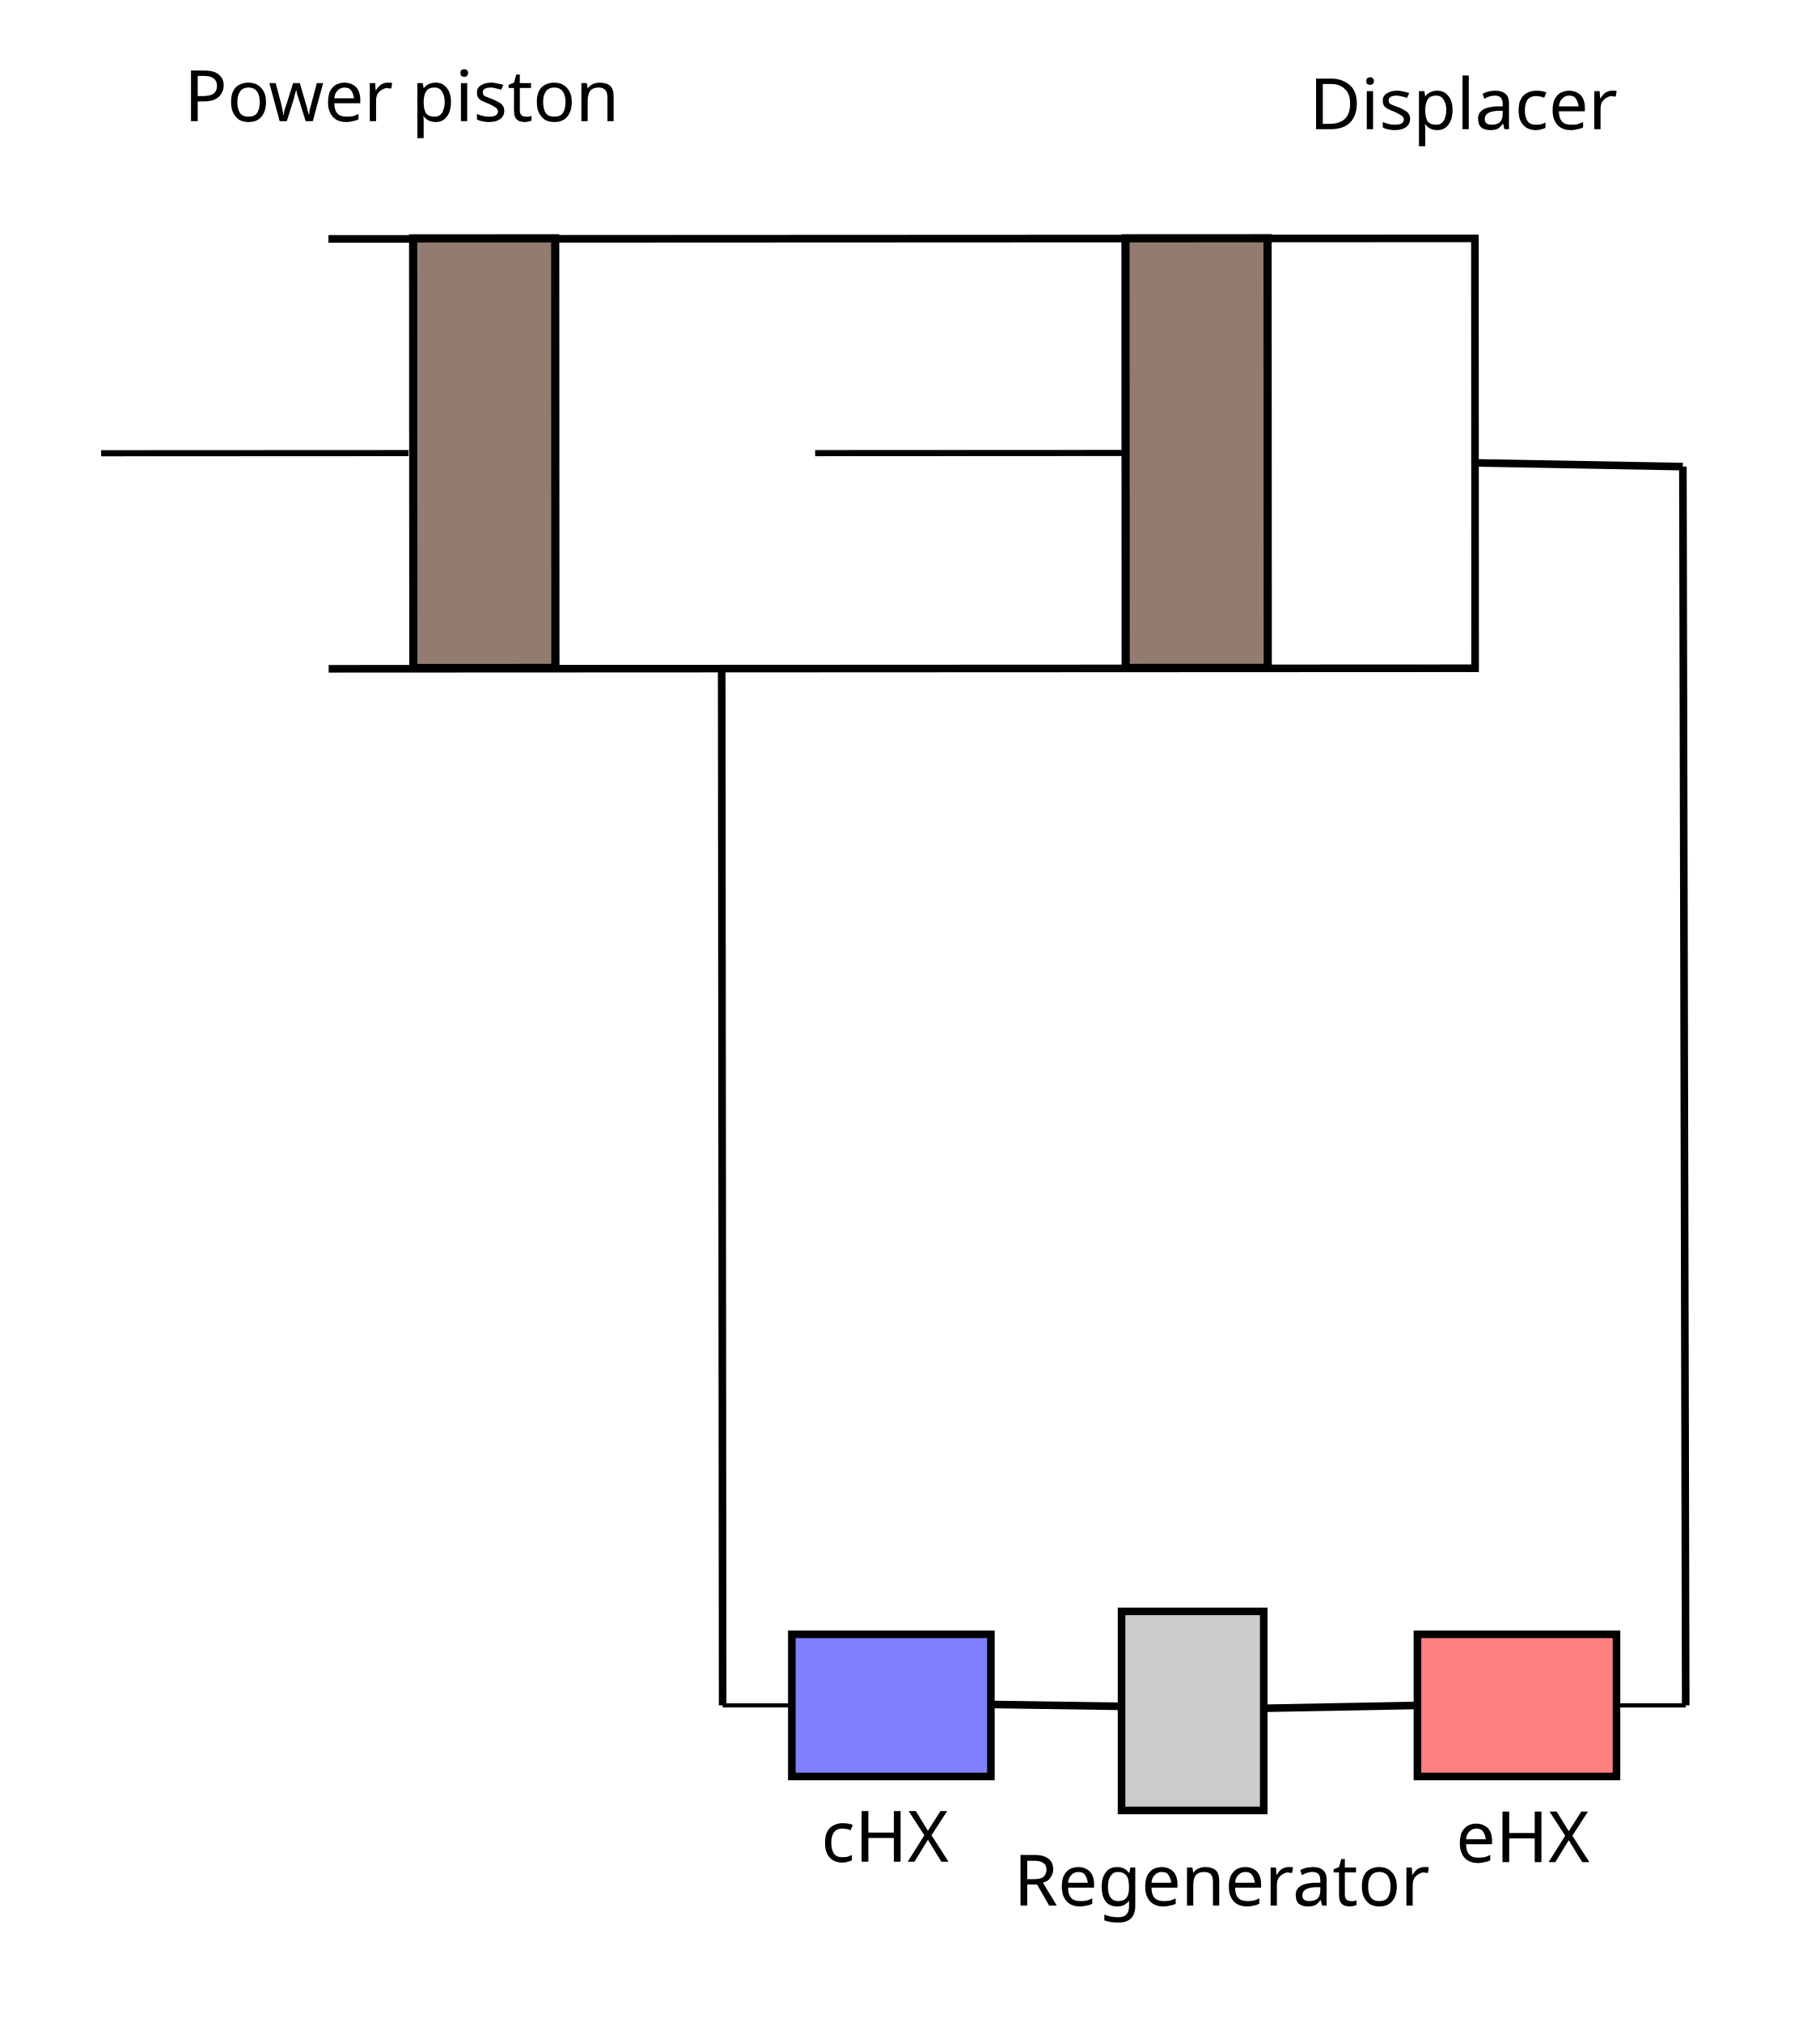
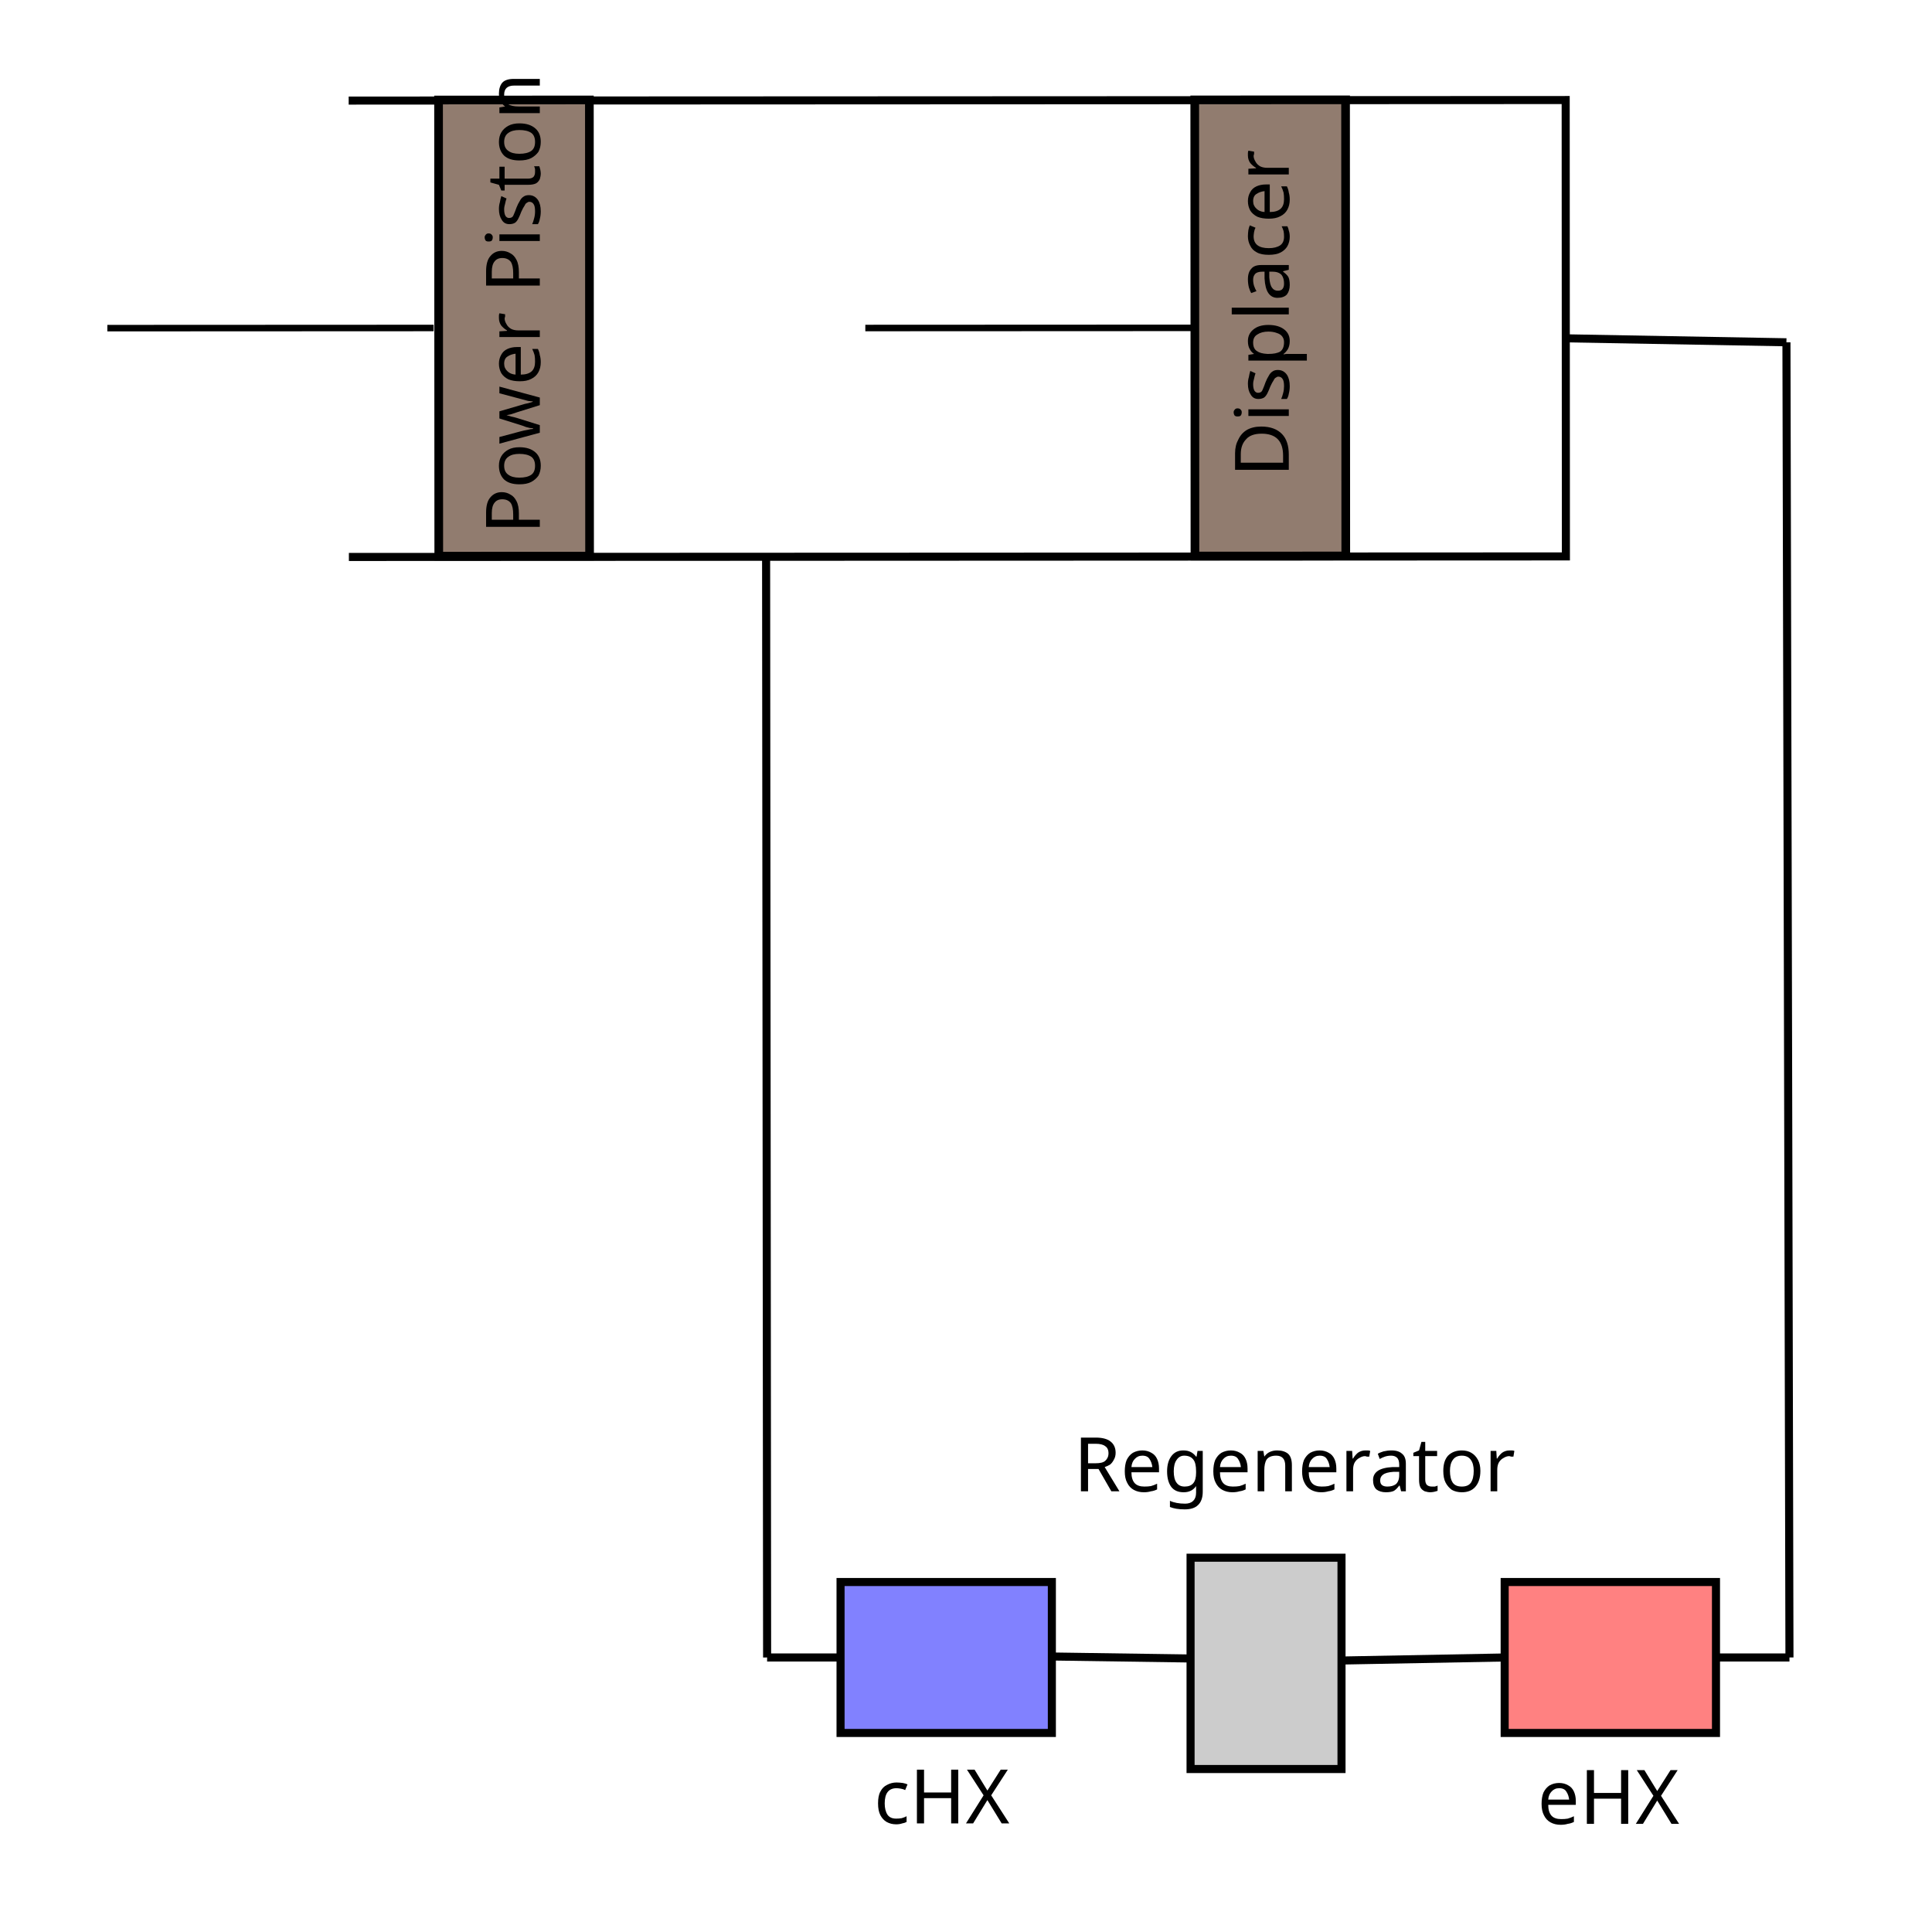
- <svg xmlns="http://www.w3.org/2000/svg" width="180pt" height="200pt" viewBox="0 0 63.5 70.556" version="1.1" id="svg8">
+ <svg xmlns="http://www.w3.org/2000/svg" width="180pt" height="180pt" viewBox="0 0 63.5 63.5" version="1.1" id="svg8">
  <defs id="defs2" />
-   <g id="layer1" transform="translate(0,-226.4445)">
-     <flowRoot xml:space="preserve" id="flowRoot2703" style="font-style:normal;font-weight:normal;font-size:40px;line-height:1.25;font-family:sans-serif;letter-spacing:0px;word-spacing:0px;fill:#000000;fill-opacity:1;stroke:none" transform="translate(-68.35057,183.9173)">
+   <g id="layer1" transform="translate(0,-233.5)">
+     <flowRoot xml:space="preserve" id="flowRoot2703" style="font-style:normal;font-weight:normal;font-size:40px;line-height:1.25;font-family:sans-serif;letter-spacing:0px;word-spacing:0px;fill:#000000;fill-opacity:1;stroke:none" transform="translate(-68.35057,185.9418)">
      <flowRegion id="flowRegion2705">
        <rect id="rect2707" width="104.5" height="76" x="258.5" y="225.52" />
      </flowRegion>
      <flowPara id="flowPara2709" />
    </flowRoot>
-     <rect style="opacity:1;fill:#8181ff;fill-opacity:1;fill-rule:nonzero;stroke:#000000;stroke-width:0.265;stroke-opacity:1" id="rect2585-4" width="6.945" height="4.961" x="27.627" y="283.472" />
-     <rect style="opacity:1;fill:#ff8181;fill-opacity:1;fill-rule:nonzero;stroke:#000000;stroke-width:0.265;stroke-opacity:1" id="rect2585-2-8" width="6.945" height="4.961" x="49.455" y="283.472" />
-     <rect style="opacity:1;fill:#cccccc;fill-opacity:1;fill-rule:nonzero;stroke:#000000;stroke-width:0.265;stroke-opacity:1" id="rect2585-7-3" width="6.945" height="4.961" x="282.673" y="-44.092" transform="rotate(90)" />
-     <path style="fill:none;stroke:#000000;stroke-width:0.265px;stroke-linecap:butt;stroke-linejoin:miter;stroke-opacity:1" d="m 34.506,285.919 c 4.564,0.066 4.597,0.066 4.597,0.066" id="path2648-7" />
-     <path style="fill:none;stroke:#000000;stroke-width:0.265px;stroke-linecap:butt;stroke-linejoin:miter;stroke-opacity:1" d="m 44.164,286.052 c 5.292,-0.099 5.292,-0.099 5.292,-0.099" id="path2654-5" />
-     <path style="fill:none;stroke:#000000;stroke-width:0.143px;stroke-linecap:butt;stroke-linejoin:miter;stroke-opacity:1" d="m 25.213,285.952 c 2.381,0 2.381,0 2.381,0" id="path2656-5" />
-     <path style="fill:none;stroke:#000000;stroke-width:0.146px;stroke-linecap:butt;stroke-linejoin:miter;stroke-opacity:1" d="m 56.335,285.952 c 2.48,0 2.48,0 2.48,0" id="path2656-2-6" />
-     <text xml:space="preserve" style="font-style:normal;font-variant:normal;font-weight:normal;font-stretch:normal;font-size:2.469px;line-height:1.25;font-family:'SBL BibLit';-inkscape-font-specification:'SBL BibLit, Normal';font-variant-ligatures:normal;font-variant-caps:normal;font-variant-numeric:normal;font-feature-settings:normal;text-align:start;letter-spacing:0px;word-spacing:0px;writing-mode:lr-tb;text-anchor:start;fill:#000000;fill-opacity:1;stroke:none;stroke-width:0.265" x="35.371" y="292.939" id="text2713-7-6-0">
-       <tspan x="35.371" y="292.939" style="font-style:normal;font-variant:normal;font-weight:normal;font-stretch:normal;font-size:2.469px;font-family:'SBL BibLit';-inkscape-font-specification:'SBL BibLit, Normal';font-variant-ligatures:normal;font-variant-caps:normal;font-variant-numeric:normal;font-feature-settings:normal;text-align:start;writing-mode:lr-tb;text-anchor:start;stroke-width:0.265" id="tspan2719-7-0-3">Regenerator</tspan>
+     <rect style="opacity:1;fill:#8181ff;fill-opacity:1;fill-rule:nonzero;stroke:#000000;stroke-width:0.265;stroke-opacity:1" id="rect2585-4" width="6.945" height="4.961" x="27.627" y="285.497" />
+     <rect style="opacity:1;fill:#ff8181;fill-opacity:1;fill-rule:nonzero;stroke:#000000;stroke-width:0.265;stroke-opacity:1" id="rect2585-2-8" width="6.945" height="4.961" x="49.455" y="285.497" />
+     <rect style="opacity:1;fill:#cccccc;fill-opacity:1;fill-rule:nonzero;stroke:#000000;stroke-width:0.265;stroke-opacity:1" id="rect2585-7-3" width="6.945" height="4.961" x="284.698" y="-44.092" transform="rotate(90)" />
+     <path style="fill:none;stroke:#000000;stroke-width:0.265px;stroke-linecap:butt;stroke-linejoin:miter;stroke-opacity:1" d="m 34.506,287.944 c 4.564,0.066 4.597,0.066 4.597,0.066" id="path2648-7" />
+     <path style="fill:none;stroke:#000000;stroke-width:0.265px;stroke-linecap:butt;stroke-linejoin:miter;stroke-opacity:1" d="m 44.164,288.076 c 5.292,-0.099 5.292,-0.099 5.292,-0.099" id="path2654-5" />
+     <path style="fill:none;stroke:#000000;stroke-width:0.265;stroke-linecap:butt;stroke-linejoin:miter;stroke-opacity:1;stroke-miterlimit:4;stroke-dasharray:none" d="m 25.213,287.977 c 2.381,0 2.381,0 2.381,0" id="path2656-5" />
+     <path style="fill:none;stroke:#000000;stroke-width:0.265;stroke-linecap:butt;stroke-linejoin:miter;stroke-opacity:1;stroke-miterlimit:4;stroke-dasharray:none" d="m 56.335,287.977 c 2.48,0 2.48,0 2.48,0" id="path2656-2-6" />
+     <text xml:space="preserve" style="font-style:normal;font-variant:normal;font-weight:normal;font-stretch:normal;font-size:2.469px;line-height:1.25;font-family:'SBL BibLit';-inkscape-font-specification:'SBL BibLit, Normal';font-variant-ligatures:normal;font-variant-caps:normal;font-variant-numeric:normal;font-feature-settings:normal;text-align:start;letter-spacing:0px;word-spacing:0px;writing-mode:lr-tb;text-anchor:start;fill:#000000;fill-opacity:1;stroke:none;stroke-width:0.265" x="35.292" y="282.514" id="text2713-7-6-0">
+       <tspan x="35.292" y="282.514" style="font-style:normal;font-variant:normal;font-weight:normal;font-stretch:normal;font-size:2.469px;font-family:'SBL BibLit';-inkscape-font-specification:'SBL BibLit, Normal';font-variant-ligatures:normal;font-variant-caps:normal;font-variant-numeric:normal;font-feature-settings:normal;text-align:start;writing-mode:lr-tb;text-anchor:start;stroke-width:0.265" id="tspan2719-7-0-3">Regenerator</tspan>
    </text>
-     <path style="fill:none;stroke:#000000;stroke-width:0.265px;stroke-linecap:butt;stroke-linejoin:miter;stroke-opacity:1" d="m 11.467,249.781 c 40,-0.018 40,-0.018 40,-0.018 -0.007,-15 -0.007,-15 -0.007,-15 -40,0.018 -40,0.018 -40,0.018" id="path2324-2" />
-     <path style="fill:none;stroke:#000000;stroke-width:0.214px;stroke-linecap:butt;stroke-linejoin:miter;stroke-opacity:1" d="m 39.166,242.251 c -10.725,0.005 -10.725,0.005 -10.725,0.005" id="path2381-4-3" />
-     <rect style="fill:#917c6f;fill-opacity:1;fill-rule:nonzero;stroke:#000000;stroke-width:0.285;stroke-opacity:1" id="rect2385-9-9" width="14.992" height="4.957" x="-249.769" y="39.163" transform="rotate(-90.02572)" />
-     <path style="fill:none;stroke:#000000;stroke-width:0.265px;stroke-linecap:butt;stroke-linejoin:miter;stroke-opacity:1" d="m 51.373,242.594 c 7.342,0.132 7.342,0.132 7.342,0.132" id="path3089" />
-     <path style="fill:none;stroke:#000000;stroke-width:0.265px;stroke-linecap:butt;stroke-linejoin:miter;stroke-opacity:1" d="m 58.716,242.726 c 0.099,43.226 0.099,43.226 0.099,43.226" id="path3093" />
-     <path style="fill:none;stroke:#000000;stroke-width:0.214px;stroke-linecap:butt;stroke-linejoin:miter;stroke-opacity:1" d="m 14.253,242.255 c -10.725,0.005 -10.725,0.005 -10.725,0.005" id="path2381-4-3-1" />
-     <rect style="fill:#917c6f;fill-opacity:1;fill-rule:nonzero;stroke:#000000;stroke-width:0.285;stroke-opacity:1" id="rect2385-9-9-4" width="14.992" height="4.957" x="-249.761" y="14.309" transform="rotate(-90.02572)" />
-     <text xml:space="preserve" style="font-style:normal;font-weight:normal;font-size:2.469px;line-height:1.25;font-family:'SBL BibLit';letter-spacing:0px;word-spacing:0px;fill:#000000;fill-opacity:1;stroke:none;stroke-width:0.265;-inkscape-font-specification:'SBL BibLit, Normal';font-stretch:normal;font-variant:normal;text-anchor:start;text-align:start;writing-mode:lr;font-variant-ligatures:normal;font-variant-caps:normal;font-variant-numeric:normal;font-feature-settings:normal;" x="6.431" y="230.674" id="text2713-7-8-6-4">
-       <tspan x="6.431" y="230.674" style="font-style:normal;font-variant:normal;font-weight:normal;font-stretch:normal;font-size:2.469px;font-family:'SBL BibLit';-inkscape-font-specification:'SBL BibLit, Normal';font-variant-ligatures:normal;font-variant-caps:normal;font-variant-numeric:normal;font-feature-settings:normal;text-align:start;writing-mode:lr;text-anchor:start;stroke-width:0.265;" id="tspan2719-7-02-1-2">Power piston</tspan>
+     <path style="fill:none;stroke:#000000;stroke-width:0.265px;stroke-linecap:butt;stroke-linejoin:miter;stroke-opacity:1" d="m 11.467,251.806 c 40,-0.018 40,-0.018 40,-0.018 -0.007,-15 -0.007,-15 -0.007,-15 -40,0.018 -40,0.018 -40,0.018" id="path2324-2" />
+     <path style="fill:none;stroke:#000000;stroke-width:0.214px;stroke-linecap:butt;stroke-linejoin:miter;stroke-opacity:1" d="m 39.166,244.276 c -10.725,0.005 -10.725,0.005 -10.725,0.005" id="path2381-4-3" />
+     <rect style="fill:#917c6f;fill-opacity:1;fill-rule:nonzero;stroke:#000000;stroke-width:0.285;stroke-opacity:1" id="rect2385-9-9" width="14.992" height="4.957" x="-251.793" y="39.162" transform="rotate(-90.02572)" />
+     <path style="fill:none;stroke:#000000;stroke-width:0.265px;stroke-linecap:butt;stroke-linejoin:miter;stroke-opacity:1" d="m 51.373,244.618 c 7.342,0.132 7.342,0.132 7.342,0.132" id="path3089" />
+     <path style="fill:none;stroke:#000000;stroke-width:0.265px;stroke-linecap:butt;stroke-linejoin:miter;stroke-opacity:1" d="m 58.716,244.751 c 0.099,43.226 0.099,43.226 0.099,43.226" id="path3093" />
+     <path style="fill:none;stroke:#000000;stroke-width:0.214px;stroke-linecap:butt;stroke-linejoin:miter;stroke-opacity:1" d="m 14.253,244.28 c -10.725,0.005 -10.725,0.005 -10.725,0.005" id="path2381-4-3-1" />
+     <rect style="fill:#917c6f;fill-opacity:1;fill-rule:nonzero;stroke:#000000;stroke-width:0.285;stroke-opacity:1" id="rect2385-9-9-4" width="14.992" height="4.957" x="-251.786" y="14.308" transform="rotate(-90.02572)" />
+     <text xml:space="preserve" style="font-style:normal;font-variant:normal;font-weight:normal;font-stretch:normal;font-size:2.469px;line-height:1.25;font-family:'SBL BibLit';-inkscape-font-specification:'SBL BibLit, Normal';font-variant-ligatures:normal;font-variant-caps:normal;font-variant-numeric:normal;font-feature-settings:normal;text-align:start;letter-spacing:0px;word-spacing:0px;writing-mode:lr-tb;text-anchor:start;fill:#000000;fill-opacity:1;stroke:none;stroke-width:0.265" x="-251.049" y="17.744" id="text2713-7-8-6-4" transform="rotate(-90)">
+       <tspan x="-251.049" y="17.744" style="font-style:normal;font-variant:normal;font-weight:normal;font-stretch:normal;font-size:2.469px;font-family:'SBL BibLit';-inkscape-font-specification:'SBL BibLit, Normal';font-variant-ligatures:normal;font-variant-caps:normal;font-variant-numeric:normal;font-feature-settings:normal;text-align:start;writing-mode:lr-tb;text-anchor:start;stroke-width:0.265" id="tspan2719-7-02-1-2">Power Piston</tspan>
    </text>
-     <text xml:space="preserve" style="font-style:normal;font-weight:normal;font-size:2.469px;line-height:1.25;font-family:'SBL BibLit';letter-spacing:0px;word-spacing:0px;fill:#000000;fill-opacity:1;stroke:none;stroke-width:0.265;-inkscape-font-specification:'SBL BibLit, Normal';font-stretch:normal;font-variant:normal;text-anchor:start;text-align:start;writing-mode:lr;font-variant-ligatures:normal;font-variant-caps:normal;font-variant-numeric:normal;font-feature-settings:normal;" x="45.685" y="230.955" id="text2713-7-8-6-3">
-       <tspan x="45.685" y="230.955" style="font-style:normal;font-variant:normal;font-weight:normal;font-stretch:normal;font-size:2.469px;font-family:'SBL BibLit';-inkscape-font-specification:'SBL BibLit, Normal';font-variant-ligatures:normal;font-variant-caps:normal;font-variant-numeric:normal;font-feature-settings:normal;text-align:start;writing-mode:lr;text-anchor:start;stroke-width:0.265;" id="tspan2719-7-02-1-3">Displacer</tspan>
+     <text xml:space="preserve" style="font-style:normal;font-variant:normal;font-weight:normal;font-stretch:normal;font-size:2.469px;line-height:1.25;font-family:'SBL BibLit';-inkscape-font-specification:'SBL BibLit, Normal';font-variant-ligatures:normal;font-variant-caps:normal;font-variant-numeric:normal;font-feature-settings:normal;text-align:start;letter-spacing:0px;word-spacing:0px;writing-mode:lr-tb;text-anchor:start;fill:#000000;fill-opacity:1;stroke:none;stroke-width:0.265" x="-249.176" y="42.356" id="text2713-7-8-6-3" transform="rotate(-90)">
+       <tspan x="-249.176" y="42.356" style="font-style:normal;font-variant:normal;font-weight:normal;font-stretch:normal;font-size:2.469px;font-family:'SBL BibLit';-inkscape-font-specification:'SBL BibLit, Normal';font-variant-ligatures:normal;font-variant-caps:normal;font-variant-numeric:normal;font-feature-settings:normal;text-align:start;writing-mode:lr-tb;text-anchor:start;stroke-width:0.265" id="tspan2719-7-02-1-3">Displacer</tspan>
    </text>
-     <text xml:space="preserve" style="font-style:normal;font-weight:normal;font-size:2.469px;line-height:1.25;font-family:'SBL BibLit';letter-spacing:0px;word-spacing:0px;fill:#000000;fill-opacity:1;stroke:none;stroke-width:0.265;-inkscape-font-specification:'SBL BibLit, Normal';font-stretch:normal;font-variant:normal;text-anchor:start;text-align:start;writing-mode:lr;font-variant-ligatures:normal;font-variant-caps:normal;font-variant-numeric:normal;font-feature-settings:normal;" x="50.794" y="291.422" id="text2713-7-8-6-7">
-       <tspan x="50.794" y="291.422" style="font-style:normal;font-variant:normal;font-weight:normal;font-stretch:normal;font-size:2.469px;font-family:'SBL BibLit';-inkscape-font-specification:'SBL BibLit, Normal';font-variant-ligatures:normal;font-variant-caps:normal;font-variant-numeric:normal;font-feature-settings:normal;text-align:start;writing-mode:lr;text-anchor:start;stroke-width:0.265;" id="tspan2719-7-02-1-34">eHX</tspan>
+     <text xml:space="preserve" style="font-style:normal;font-variant:normal;font-weight:normal;font-stretch:normal;font-size:2.469px;line-height:1.25;font-family:'SBL BibLit';-inkscape-font-specification:'SBL BibLit, Normal';font-variant-ligatures:normal;font-variant-caps:normal;font-variant-numeric:normal;font-feature-settings:normal;text-align:start;letter-spacing:0px;word-spacing:0px;writing-mode:lr-tb;text-anchor:start;fill:#000000;fill-opacity:1;stroke:none;stroke-width:0.265" x="50.528" y="293.447" id="text2713-7-8-6-7">
+       <tspan x="50.528" y="293.447" style="font-style:normal;font-variant:normal;font-weight:normal;font-stretch:normal;font-size:2.469px;font-family:'SBL BibLit';-inkscape-font-specification:'SBL BibLit, Normal';font-variant-ligatures:normal;font-variant-caps:normal;font-variant-numeric:normal;font-feature-settings:normal;text-align:start;writing-mode:lr-tb;text-anchor:start;stroke-width:0.265" id="tspan2719-7-02-1-34">eHX</tspan>
    </text>
-     <text xml:space="preserve" style="font-style:normal;font-weight:normal;font-size:2.469px;line-height:1.25;font-family:'SBL BibLit';letter-spacing:0px;word-spacing:0px;fill:#000000;fill-opacity:1;stroke:none;stroke-width:0.265;-inkscape-font-specification:'SBL BibLit, Normal';font-stretch:normal;font-variant:normal;text-anchor:start;text-align:start;writing-mode:lr;font-variant-ligatures:normal;font-variant-caps:normal;font-variant-numeric:normal;font-feature-settings:normal;" x="28.643" y="291.409" id="text2713-7-2-2-7">
-       <tspan x="28.643" y="291.409" style="font-style:normal;font-variant:normal;font-weight:normal;font-stretch:normal;font-size:2.469px;font-family:'SBL BibLit';-inkscape-font-specification:'SBL BibLit, Normal';font-variant-ligatures:normal;font-variant-caps:normal;font-variant-numeric:normal;font-feature-settings:normal;text-align:start;writing-mode:lr;text-anchor:start;stroke-width:0.265;" id="tspan2719-7-2-0-4">cHX</tspan>
+     <text xml:space="preserve" style="font-style:normal;font-variant:normal;font-weight:normal;font-stretch:normal;font-size:2.469px;line-height:1.25;font-family:'SBL BibLit';-inkscape-font-specification:'SBL BibLit, Normal';font-variant-ligatures:normal;font-variant-caps:normal;font-variant-numeric:normal;font-feature-settings:normal;text-align:start;letter-spacing:0px;word-spacing:0px;writing-mode:lr-tb;text-anchor:start;fill:#000000;fill-opacity:1;stroke:none;stroke-width:0.265" x="28.719" y="293.433" id="text2713-7-2-2-7">
+       <tspan x="28.719" y="293.433" style="font-style:normal;font-variant:normal;font-weight:normal;font-stretch:normal;font-size:2.469px;font-family:'SBL BibLit';-inkscape-font-specification:'SBL BibLit, Normal';font-variant-ligatures:normal;font-variant-caps:normal;font-variant-numeric:normal;font-feature-settings:normal;text-align:start;writing-mode:lr-tb;text-anchor:start;stroke-width:0.265" id="tspan2719-7-2-0-4">cHX</tspan>
    </text>
-     <path style="fill:none;stroke:#000000;stroke-width:0.265px;stroke-linecap:butt;stroke-linejoin:miter;stroke-opacity:1" d="m 25.213,285.952 c -0.033,-36.149 -0.033,-36.149 -0.033,-36.149" id="path3641" />
+     <path style="fill:none;stroke:#000000;stroke-width:0.265px;stroke-linecap:butt;stroke-linejoin:miter;stroke-opacity:1" d="m 25.213,287.977 c -0.033,-36.149 -0.033,-36.149 -0.033,-36.149" id="path3641" />
  </g>
</svg>
